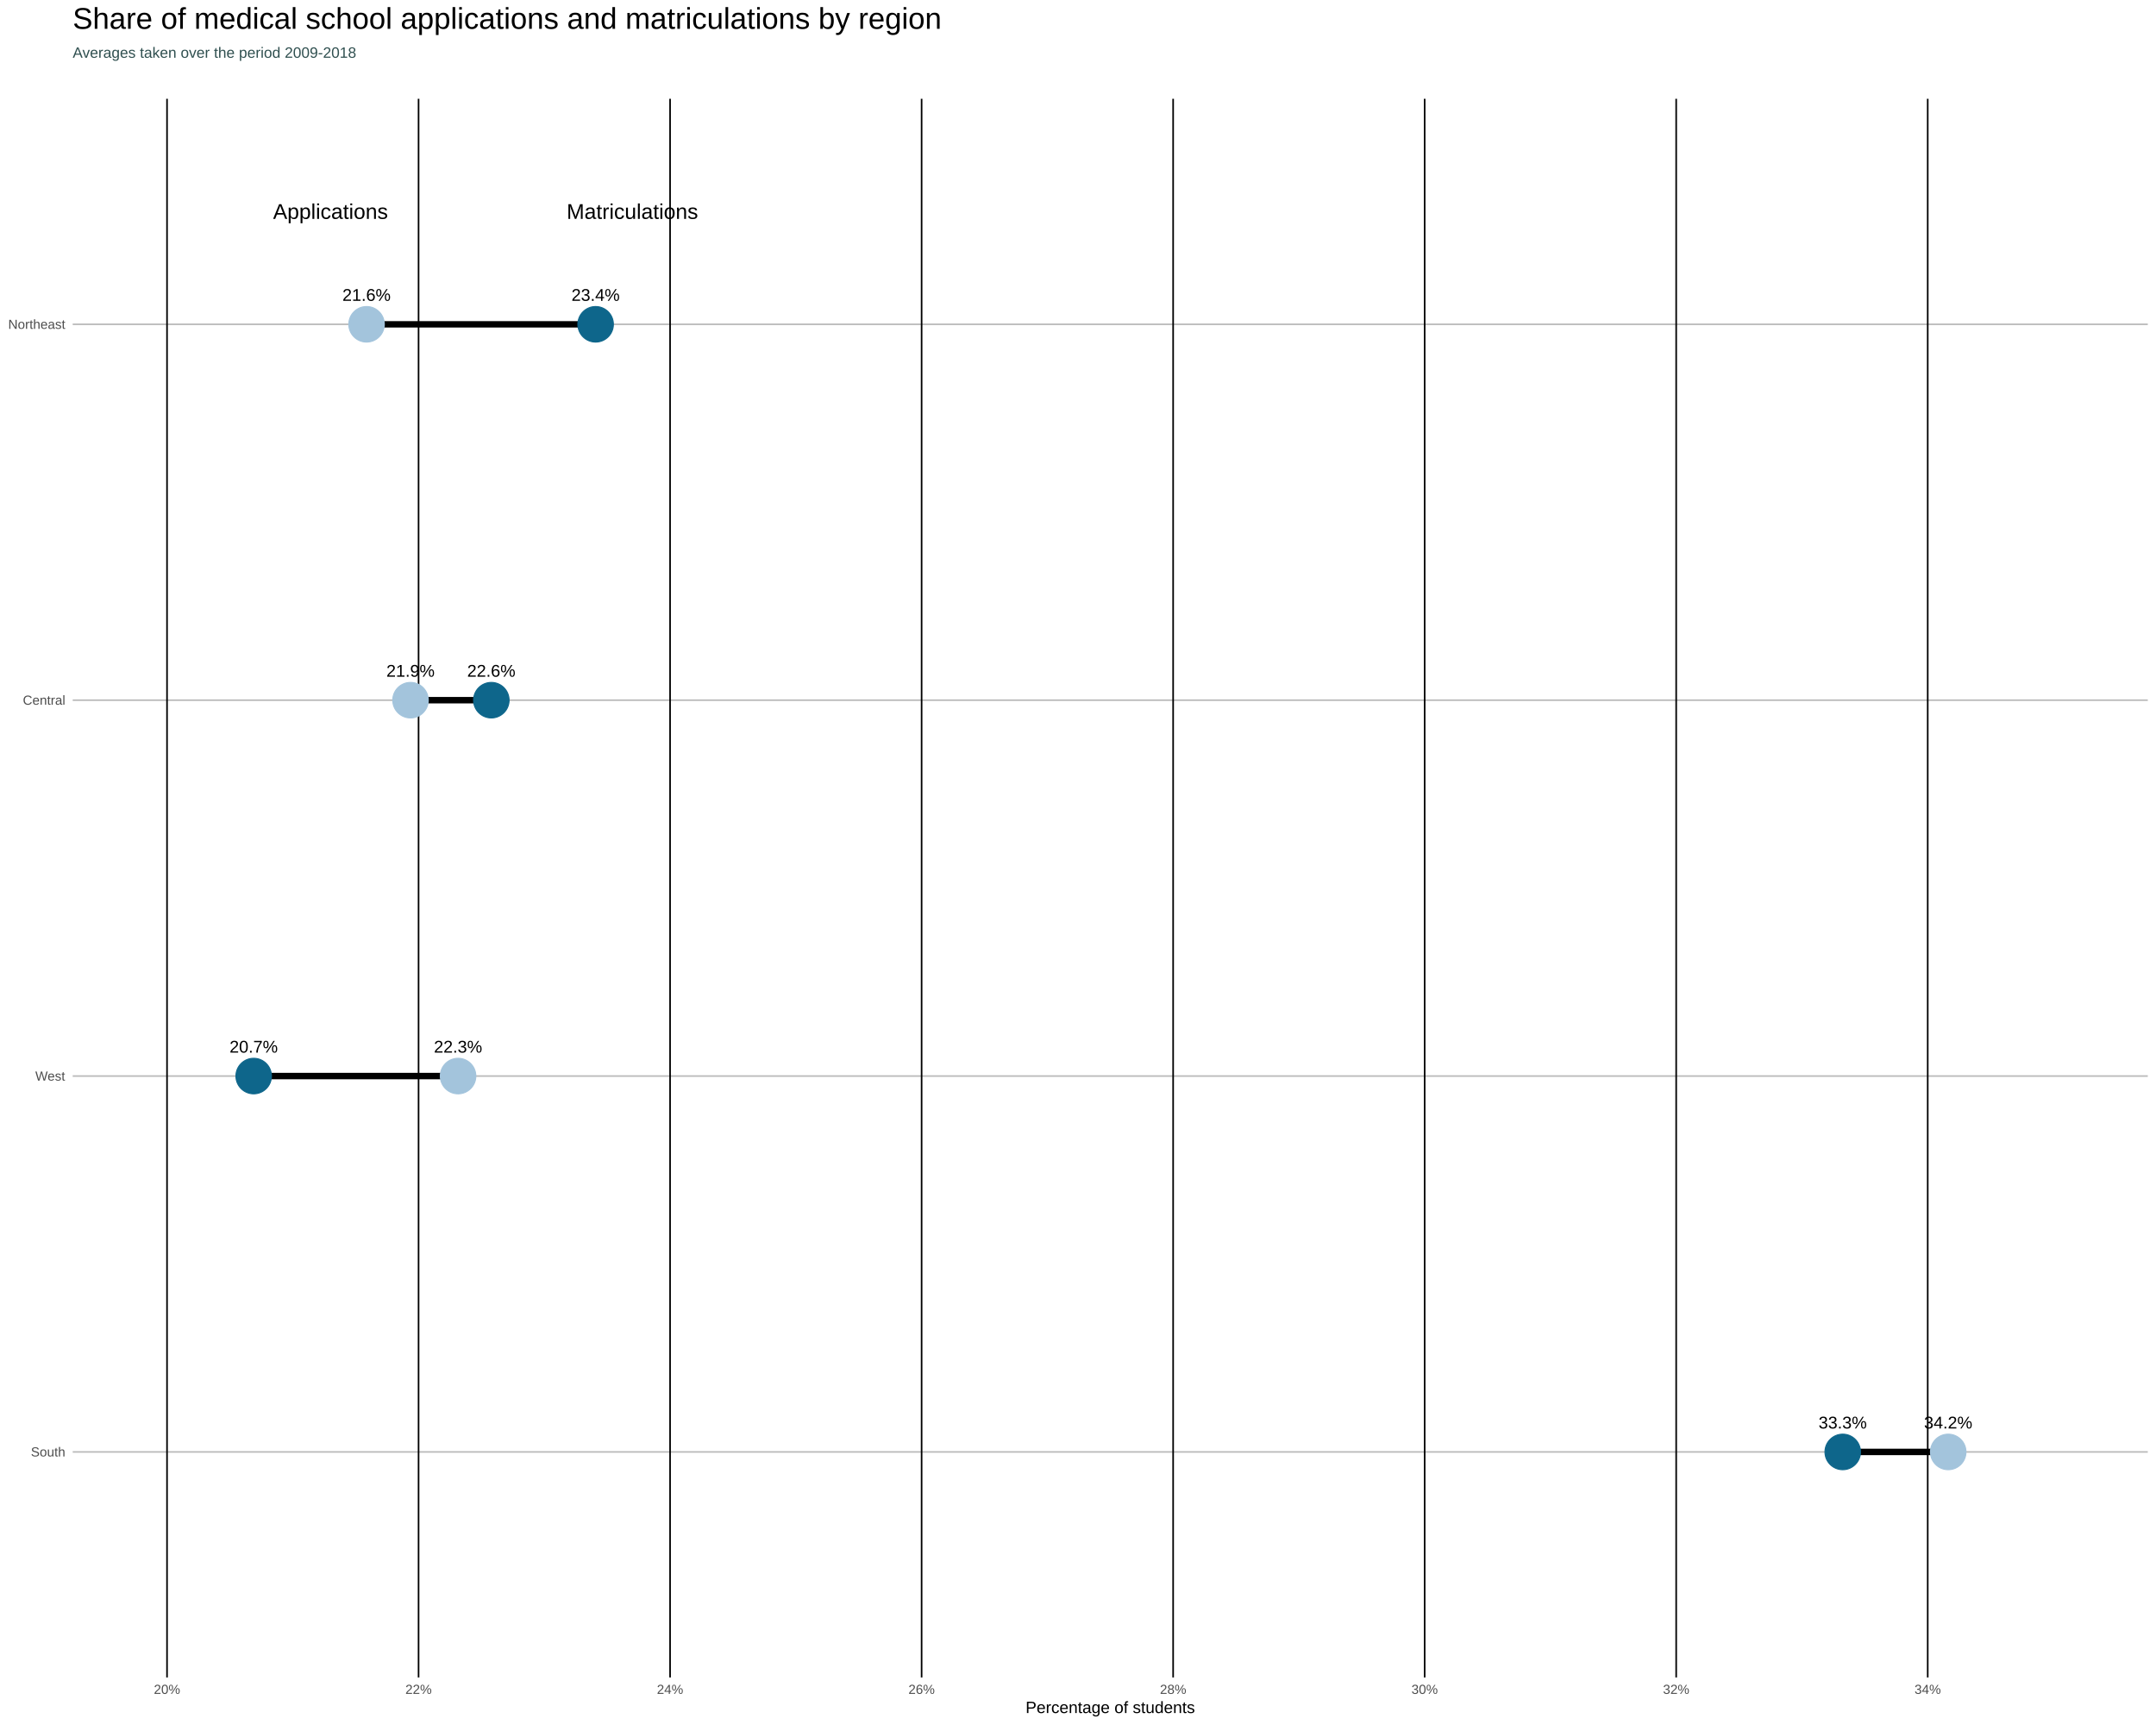
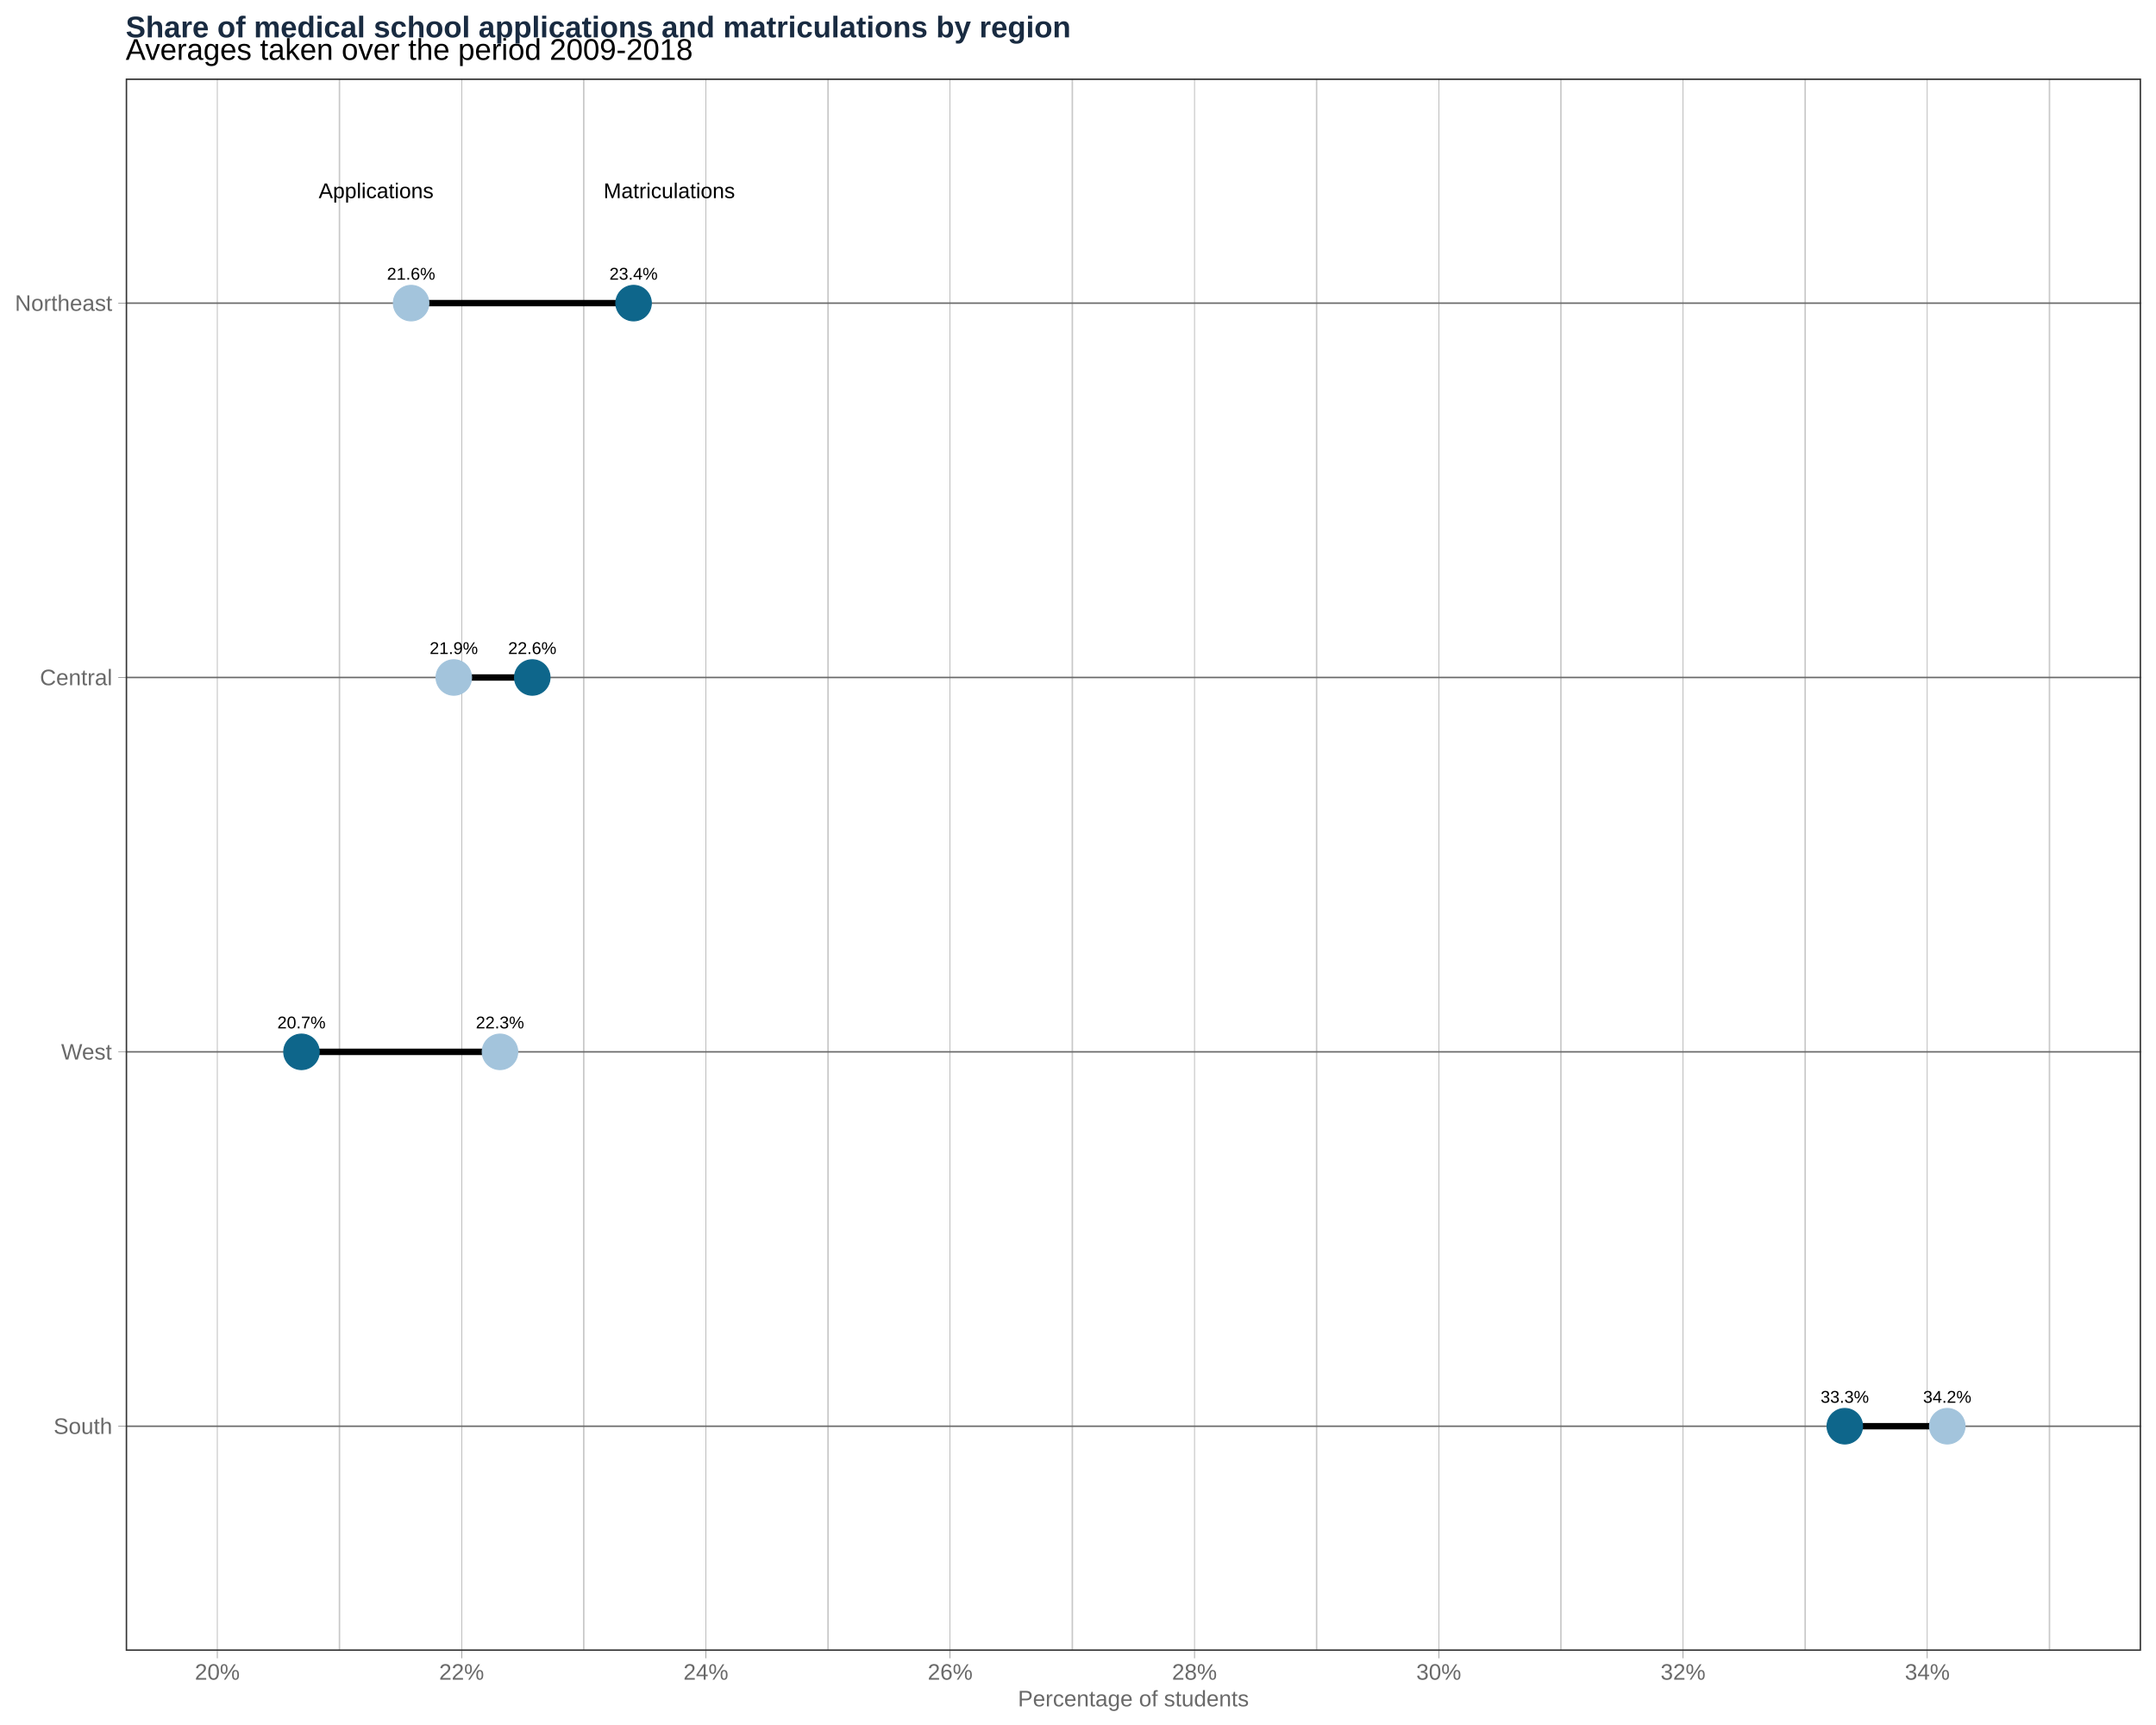
<svg xmlns="http://www.w3.org/2000/svg" viewBox="0 0 1440.00 1152.00">
  <defs>
    <style type="text/css">
    line, polyline, path, rect, circle {
      fill: none;
      stroke: #000000;
      stroke-linecap: round;
      stroke-linejoin: round;
      stroke-miterlimit: 10.00;
    }
  </style>
  </defs>
  <rect width="100%" height="100%" style="stroke: none; fill: #FFFFFF;" />
+   <rect x="0.00" y="0.00" width="1440.00" height="1152.00" style="stroke-width: 1.94; stroke: #FFFFFF; fill: #FFFFFF;" />
  <defs>
-     <clipPath id="cpNDguNTYyOXwxNDM0LjUyfDExMjAuMjV8NjUuOTY4OA==">
-       <rect x="48.56" y="65.97" width="1385.96" height="1054.28" />
+     <clipPath id="cpODMuOTYwOHwxNDMwLjA0fDExMDIuNDd8NTIuNDI1Mw==">
+       <rect x="83.96" y="52.43" width="1346.08" height="1050.04" />
    </clipPath>
  </defs>
-   <polyline points="48.56,969.64 1434.52,969.64 " style="stroke-width: 1.07; stroke: #BBBBBB; stroke-linecap: butt;" clip-path="url(#cpNDguNTYyOXwxNDM0LjUyfDExMjAuMjV8NjUuOTY4OA==)" />
-   <polyline points="48.56,718.62 1434.52,718.62 " style="stroke-width: 1.07; stroke: #BBBBBB; stroke-linecap: butt;" clip-path="url(#cpNDguNTYyOXwxNDM0LjUyfDExMjAuMjV8NjUuOTY4OA==)" />
-   <polyline points="48.56,467.60 1434.52,467.60 " style="stroke-width: 1.07; stroke: #BBBBBB; stroke-linecap: butt;" clip-path="url(#cpNDguNTYyOXwxNDM0LjUyfDExMjAuMjV8NjUuOTY4OA==)" />
-   <polyline points="48.56,216.58 1434.52,216.58 " style="stroke-width: 1.07; stroke: #BBBBBB; stroke-linecap: butt;" clip-path="url(#cpNDguNTYyOXwxNDM0LjUyfDExMjAuMjV8NjUuOTY4OA==)" />
-   <polyline points="111.56,1120.25 111.56,65.97 " style="stroke-width: 1.07; stroke-linecap: butt;" clip-path="url(#cpNDguNTYyOXwxNDM0LjUyfDExMjAuMjV8NjUuOTY4OA==)" />
-   <polyline points="279.56,1120.25 279.56,65.97 " style="stroke-width: 1.07; stroke-linecap: butt;" clip-path="url(#cpNDguNTYyOXwxNDM0LjUyfDExMjAuMjV8NjUuOTY4OA==)" />
-   <polyline points="447.55,1120.25 447.55,65.97 " style="stroke-width: 1.07; stroke-linecap: butt;" clip-path="url(#cpNDguNTYyOXwxNDM0LjUyfDExMjAuMjV8NjUuOTY4OA==)" />
-   <polyline points="615.55,1120.25 615.55,65.97 " style="stroke-width: 1.07; stroke-linecap: butt;" clip-path="url(#cpNDguNTYyOXwxNDM0LjUyfDExMjAuMjV8NjUuOTY4OA==)" />
-   <polyline points="783.54,1120.25 783.54,65.97 " style="stroke-width: 1.07; stroke-linecap: butt;" clip-path="url(#cpNDguNTYyOXwxNDM0LjUyfDExMjAuMjV8NjUuOTY4OA==)" />
-   <polyline points="951.54,1120.25 951.54,65.97 " style="stroke-width: 1.07; stroke-linecap: butt;" clip-path="url(#cpNDguNTYyOXwxNDM0LjUyfDExMjAuMjV8NjUuOTY4OA==)" />
-   <polyline points="1119.53,1120.25 1119.53,65.97 " style="stroke-width: 1.07; stroke-linecap: butt;" clip-path="url(#cpNDguNTYyOXwxNDM0LjUyfDExMjAuMjV8NjUuOTY4OA==)" />
-   <polyline points="1287.53,1120.25 1287.53,65.97 " style="stroke-width: 1.07; stroke-linecap: butt;" clip-path="url(#cpNDguNTYyOXwxNDM0LjUyfDExMjAuMjV8NjUuOTY4OA==)" />
-   <line x1="1301.22" y1="969.64" x2="1230.77" y2="969.64" style="stroke-width: 4.27; stroke-linecap: butt;" clip-path="url(#cpNDguNTYyOXwxNDM0LjUyfDExMjAuMjV8NjUuOTY4OA==)" />
-   <line x1="305.95" y1="718.62" x2="169.44" y2="718.62" style="stroke-width: 4.27; stroke-linecap: butt;" clip-path="url(#cpNDguNTYyOXwxNDM0LjUyfDExMjAuMjV8NjUuOTY4OA==)" />
-   <line x1="274.19" y1="467.60" x2="328.16" y2="467.60" style="stroke-width: 4.27; stroke-linecap: butt;" clip-path="url(#cpNDguNTYyOXwxNDM0LjUyfDExMjAuMjV8NjUuOTY4OA==)" />
-   <line x1="244.83" y1="216.58" x2="397.82" y2="216.58" style="stroke-width: 4.27; stroke-linecap: butt;" clip-path="url(#cpNDguNTYyOXwxNDM0LjUyfDExMjAuMjV8NjUuOTY4OA==)" />
-   <line x1="1301.22" y1="969.64" x2="1230.77" y2="969.64" style="stroke-width: 1.07; stroke-linecap: butt;" clip-path="url(#cpNDguNTYyOXwxNDM0LjUyfDExMjAuMjV8NjUuOTY4OA==)" />
-   <circle cx="1301.22" cy="969.64" r="8.89pt" style="stroke-width: 0.71; stroke: #A3C4DC; fill: #A3C4DC;" clip-path="url(#cpNDguNTYyOXwxNDM0LjUyfDExMjAuMjV8NjUuOTY4OA==)" />
-   <circle cx="1230.77" cy="969.64" r="8.89pt" style="stroke-width: 0.71; stroke: #0E668B; fill: #0E668B;" clip-path="url(#cpNDguNTYyOXwxNDM0LjUyfDExMjAuMjV8NjUuOTY4OA==)" />
-   <line x1="305.95" y1="718.62" x2="169.44" y2="718.62" style="stroke-width: 1.07; stroke-linecap: butt;" clip-path="url(#cpNDguNTYyOXwxNDM0LjUyfDExMjAuMjV8NjUuOTY4OA==)" />
-   <circle cx="305.95" cy="718.62" r="8.89pt" style="stroke-width: 0.71; stroke: #A3C4DC; fill: #A3C4DC;" clip-path="url(#cpNDguNTYyOXwxNDM0LjUyfDExMjAuMjV8NjUuOTY4OA==)" />
-   <circle cx="169.44" cy="718.62" r="8.89pt" style="stroke-width: 0.71; stroke: #0E668B; fill: #0E668B;" clip-path="url(#cpNDguNTYyOXwxNDM0LjUyfDExMjAuMjV8NjUuOTY4OA==)" />
-   <line x1="274.19" y1="467.60" x2="328.16" y2="467.60" style="stroke-width: 1.07; stroke-linecap: butt;" clip-path="url(#cpNDguNTYyOXwxNDM0LjUyfDExMjAuMjV8NjUuOTY4OA==)" />
-   <circle cx="274.19" cy="467.60" r="8.89pt" style="stroke-width: 0.71; stroke: #A3C4DC; fill: #A3C4DC;" clip-path="url(#cpNDguNTYyOXwxNDM0LjUyfDExMjAuMjV8NjUuOTY4OA==)" />
-   <circle cx="328.16" cy="467.60" r="8.89pt" style="stroke-width: 0.71; stroke: #0E668B; fill: #0E668B;" clip-path="url(#cpNDguNTYyOXwxNDM0LjUyfDExMjAuMjV8NjUuOTY4OA==)" />
-   <line x1="244.83" y1="216.58" x2="397.82" y2="216.58" style="stroke-width: 1.07; stroke-linecap: butt;" clip-path="url(#cpNDguNTYyOXwxNDM0LjUyfDExMjAuMjV8NjUuOTY4OA==)" />
-   <circle cx="244.83" cy="216.58" r="8.89pt" style="stroke-width: 0.71; stroke: #A3C4DC; fill: #A3C4DC;" clip-path="url(#cpNDguNTYyOXwxNDM0LjUyfDExMjAuMjV8NjUuOTY4OA==)" />
-   <circle cx="397.82" cy="216.58" r="8.89pt" style="stroke-width: 0.71; stroke: #0E668B; fill: #0E668B;" clip-path="url(#cpNDguNTYyOXwxNDM0LjUyfDExMjAuMjV8NjUuOTY4OA==)" />
-   <g clip-path="url(#cpNDguNTYyOXwxNDM0LjUyfDExMjAuMjV8NjUuOTY4OA==)">
-     <text x="1285.09" y="953.98" style="font-size: 11.38px; font-family: Arimo;" textLength="32.27px" lengthAdjust="spacingAndGlyphs">34.2%</text>
+   <rect x="83.96" y="52.43" width="1346.08" height="1050.04" style="stroke-width: 1.94; stroke: none; fill: #FFFFFF;" clip-path="url(#cpODMuOTYwOHwxNDMwLjA0fDExMDIuNDd8NTIuNDI1Mw==)" />
+   <polyline points="226.73,1102.47 226.73,52.43 " style="stroke-width: 1.00; stroke: #C8C8C8; stroke-linecap: butt;" clip-path="url(#cpODMuOTYwOHwxNDMwLjA0fDExMDIuNDd8NTIuNDI1Mw==)" />
+   <polyline points="389.89,1102.47 389.89,52.43 " style="stroke-width: 1.00; stroke: #C8C8C8; stroke-linecap: butt;" clip-path="url(#cpODMuOTYwOHwxNDMwLjA0fDExMDIuNDd8NTIuNDI1Mw==)" />
+   <polyline points="553.05,1102.47 553.05,52.43 " style="stroke-width: 1.00; stroke: #C8C8C8; stroke-linecap: butt;" clip-path="url(#cpODMuOTYwOHwxNDMwLjA0fDExMDIuNDd8NTIuNDI1Mw==)" />
+   <polyline points="716.21,1102.47 716.21,52.43 " style="stroke-width: 1.00; stroke: #C8C8C8; stroke-linecap: butt;" clip-path="url(#cpODMuOTYwOHwxNDMwLjA0fDExMDIuNDd8NTIuNDI1Mw==)" />
+   <polyline points="879.37,1102.47 879.37,52.43 " style="stroke-width: 1.00; stroke: #C8C8C8; stroke-linecap: butt;" clip-path="url(#cpODMuOTYwOHwxNDMwLjA0fDExMDIuNDd8NTIuNDI1Mw==)" />
+   <polyline points="1042.53,1102.47 1042.53,52.43 " style="stroke-width: 1.00; stroke: #C8C8C8; stroke-linecap: butt;" clip-path="url(#cpODMuOTYwOHwxNDMwLjA0fDExMDIuNDd8NTIuNDI1Mw==)" />
+   <polyline points="1205.69,1102.47 1205.69,52.43 " style="stroke-width: 1.00; stroke: #C8C8C8; stroke-linecap: butt;" clip-path="url(#cpODMuOTYwOHwxNDMwLjA0fDExMDIuNDd8NTIuNDI1Mw==)" />
+   <polyline points="1368.85,1102.47 1368.85,52.43 " style="stroke-width: 1.00; stroke: #C8C8C8; stroke-linecap: butt;" clip-path="url(#cpODMuOTYwOHwxNDMwLjA0fDExMDIuNDd8NTIuNDI1Mw==)" />
+   <polyline points="83.96,952.46 1430.04,952.46 " style="stroke-width: 1.00; stroke: #696969; stroke-linecap: butt;" clip-path="url(#cpODMuOTYwOHwxNDMwLjA0fDExMDIuNDd8NTIuNDI1Mw==)" />
+   <polyline points="83.96,702.45 1430.04,702.45 " style="stroke-width: 1.00; stroke: #696969; stroke-linecap: butt;" clip-path="url(#cpODMuOTYwOHwxNDMwLjA0fDExMDIuNDd8NTIuNDI1Mw==)" />
+   <polyline points="83.96,452.44 1430.04,452.44 " style="stroke-width: 1.00; stroke: #696969; stroke-linecap: butt;" clip-path="url(#cpODMuOTYwOHwxNDMwLjA0fDExMDIuNDd8NTIuNDI1Mw==)" />
+   <polyline points="83.96,202.43 1430.04,202.43 " style="stroke-width: 1.00; stroke: #696969; stroke-linecap: butt;" clip-path="url(#cpODMuOTYwOHwxNDMwLjA0fDExMDIuNDd8NTIuNDI1Mw==)" />
+   <polyline points="145.15,1102.47 145.15,52.43 " style="stroke-width: 0.25; stroke: #696969; stroke-linecap: butt;" clip-path="url(#cpODMuOTYwOHwxNDMwLjA0fDExMDIuNDd8NTIuNDI1Mw==)" />
+   <polyline points="308.31,1102.47 308.31,52.43 " style="stroke-width: 0.25; stroke: #696969; stroke-linecap: butt;" clip-path="url(#cpODMuOTYwOHwxNDMwLjA0fDExMDIuNDd8NTIuNDI1Mw==)" />
+   <polyline points="471.47,1102.47 471.47,52.43 " style="stroke-width: 0.25; stroke: #696969; stroke-linecap: butt;" clip-path="url(#cpODMuOTYwOHwxNDMwLjA0fDExMDIuNDd8NTIuNDI1Mw==)" />
+   <polyline points="634.63,1102.47 634.63,52.43 " style="stroke-width: 0.25; stroke: #696969; stroke-linecap: butt;" clip-path="url(#cpODMuOTYwOHwxNDMwLjA0fDExMDIuNDd8NTIuNDI1Mw==)" />
+   <polyline points="797.79,1102.47 797.79,52.43 " style="stroke-width: 0.25; stroke: #696969; stroke-linecap: butt;" clip-path="url(#cpODMuOTYwOHwxNDMwLjA0fDExMDIuNDd8NTIuNDI1Mw==)" />
+   <polyline points="960.95,1102.47 960.95,52.43 " style="stroke-width: 0.25; stroke: #696969; stroke-linecap: butt;" clip-path="url(#cpODMuOTYwOHwxNDMwLjA0fDExMDIuNDd8NTIuNDI1Mw==)" />
+   <polyline points="1124.11,1102.47 1124.11,52.43 " style="stroke-width: 0.25; stroke: #696969; stroke-linecap: butt;" clip-path="url(#cpODMuOTYwOHwxNDMwLjA0fDExMDIuNDd8NTIuNDI1Mw==)" />
+   <polyline points="1287.27,1102.47 1287.27,52.43 " style="stroke-width: 0.25; stroke: #696969; stroke-linecap: butt;" clip-path="url(#cpODMuOTYwOHwxNDMwLjA0fDExMDIuNDd8NTIuNDI1Mw==)" />
+   <line x1="1300.58" y1="952.46" x2="1232.15" y2="952.46" style="stroke-width: 4.27; stroke-linecap: butt;" clip-path="url(#cpODMuOTYwOHwxNDMwLjA0fDExMDIuNDd8NTIuNDI1Mw==)" />
+   <line x1="333.94" y1="702.45" x2="201.36" y2="702.45" style="stroke-width: 4.27; stroke-linecap: butt;" clip-path="url(#cpODMuOTYwOHwxNDMwLjA0fDExMDIuNDd8NTIuNDI1Mw==)" />
+   <line x1="303.10" y1="452.44" x2="355.51" y2="452.44" style="stroke-width: 4.27; stroke-linecap: butt;" clip-path="url(#cpODMuOTYwOHwxNDMwLjA0fDExMDIuNDd8NTIuNDI1Mw==)" />
+   <line x1="274.58" y1="202.43" x2="423.17" y2="202.43" style="stroke-width: 4.27; stroke-linecap: butt;" clip-path="url(#cpODMuOTYwOHwxNDMwLjA0fDExMDIuNDd8NTIuNDI1Mw==)" />
+   <line x1="1300.58" y1="952.46" x2="1232.15" y2="952.46" style="stroke-width: 1.07; stroke-linecap: butt;" clip-path="url(#cpODMuOTYwOHwxNDMwLjA0fDExMDIuNDd8NTIuNDI1Mw==)" />
+   <circle cx="1300.58" cy="952.46" r="8.89pt" style="stroke-width: 0.71; stroke: #A3C4DC; fill: #A3C4DC;" clip-path="url(#cpODMuOTYwOHwxNDMwLjA0fDExMDIuNDd8NTIuNDI1Mw==)" />
+   <circle cx="1232.15" cy="952.46" r="8.89pt" style="stroke-width: 0.71; stroke: #0E668B; fill: #0E668B;" clip-path="url(#cpODMuOTYwOHwxNDMwLjA0fDExMDIuNDd8NTIuNDI1Mw==)" />
+   <line x1="333.94" y1="702.45" x2="201.36" y2="702.45" style="stroke-width: 1.07; stroke-linecap: butt;" clip-path="url(#cpODMuOTYwOHwxNDMwLjA0fDExMDIuNDd8NTIuNDI1Mw==)" />
+   <circle cx="333.94" cy="702.45" r="8.89pt" style="stroke-width: 0.71; stroke: #A3C4DC; fill: #A3C4DC;" clip-path="url(#cpODMuOTYwOHwxNDMwLjA0fDExMDIuNDd8NTIuNDI1Mw==)" />
+   <circle cx="201.36" cy="702.45" r="8.89pt" style="stroke-width: 0.71; stroke: #0E668B; fill: #0E668B;" clip-path="url(#cpODMuOTYwOHwxNDMwLjA0fDExMDIuNDd8NTIuNDI1Mw==)" />
+   <line x1="303.10" y1="452.44" x2="355.51" y2="452.44" style="stroke-width: 1.07; stroke-linecap: butt;" clip-path="url(#cpODMuOTYwOHwxNDMwLjA0fDExMDIuNDd8NTIuNDI1Mw==)" />
+   <circle cx="303.10" cy="452.44" r="8.89pt" style="stroke-width: 0.71; stroke: #A3C4DC; fill: #A3C4DC;" clip-path="url(#cpODMuOTYwOHwxNDMwLjA0fDExMDIuNDd8NTIuNDI1Mw==)" />
+   <circle cx="355.51" cy="452.44" r="8.89pt" style="stroke-width: 0.71; stroke: #0E668B; fill: #0E668B;" clip-path="url(#cpODMuOTYwOHwxNDMwLjA0fDExMDIuNDd8NTIuNDI1Mw==)" />
+   <line x1="274.58" y1="202.43" x2="423.17" y2="202.43" style="stroke-width: 1.07; stroke-linecap: butt;" clip-path="url(#cpODMuOTYwOHwxNDMwLjA0fDExMDIuNDd8NTIuNDI1Mw==)" />
+   <circle cx="274.58" cy="202.43" r="8.89pt" style="stroke-width: 0.71; stroke: #A3C4DC; fill: #A3C4DC;" clip-path="url(#cpODMuOTYwOHwxNDMwLjA0fDExMDIuNDd8NTIuNDI1Mw==)" />
+   <circle cx="423.17" cy="202.43" r="8.89pt" style="stroke-width: 0.71; stroke: #0E668B; fill: #0E668B;" clip-path="url(#cpODMuOTYwOHwxNDMwLjA0fDExMDIuNDd8NTIuNDI1Mw==)" />
+   <g clip-path="url(#cpODMuOTYwOHwxNDMwLjA0fDExMDIuNDd8NTIuNDI1Mw==)">
+     <text x="1284.44" y="936.80" style="font-size: 11.38px; font-family: Arimo;" textLength="32.27px" lengthAdjust="spacingAndGlyphs">34.2%</text>
  </g>
-   <g clip-path="url(#cpNDguNTYyOXwxNDM0LjUyfDExMjAuMjV8NjUuOTY4OA==)">
-     <text x="289.81" y="702.96" style="font-size: 11.38px; font-family: Arimo;" textLength="32.27px" lengthAdjust="spacingAndGlyphs">22.3%</text>
+   <g clip-path="url(#cpODMuOTYwOHwxNDMwLjA0fDExMDIuNDd8NTIuNDI1Mw==)">
+     <text x="317.81" y="686.79" style="font-size: 11.38px; font-family: Arimo;" textLength="32.27px" lengthAdjust="spacingAndGlyphs">22.3%</text>
  </g>
-   <g clip-path="url(#cpNDguNTYyOXwxNDM0LjUyfDExMjAuMjV8NjUuOTY4OA==)">
-     <text x="258.06" y="451.94" style="font-size: 11.38px; font-family: Arimo;" textLength="32.27px" lengthAdjust="spacingAndGlyphs">21.9%</text>
+   <g clip-path="url(#cpODMuOTYwOHwxNDMwLjA0fDExMDIuNDd8NTIuNDI1Mw==)">
+     <text x="286.96" y="436.78" style="font-size: 11.38px; font-family: Arimo;" textLength="32.27px" lengthAdjust="spacingAndGlyphs">21.9%</text>
  </g>
-   <g clip-path="url(#cpNDguNTYyOXwxNDM0LjUyfDExMjAuMjV8NjUuOTY4OA==)">
-     <text x="228.69" y="200.92" style="font-size: 11.38px; font-family: Arimo;" textLength="32.27px" lengthAdjust="spacingAndGlyphs">21.6%</text>
+   <g clip-path="url(#cpODMuOTYwOHwxNDMwLjA0fDExMDIuNDd8NTIuNDI1Mw==)">
+     <text x="258.44" y="186.77" style="font-size: 11.38px; font-family: Arimo;" textLength="32.27px" lengthAdjust="spacingAndGlyphs">21.6%</text>
  </g>
-   <g clip-path="url(#cpNDguNTYyOXwxNDM0LjUyfDExMjAuMjV8NjUuOTY4OA==)">
-     <text x="1214.63" y="953.98" style="font-size: 11.38px; font-family: Arimo;" textLength="32.27px" lengthAdjust="spacingAndGlyphs">33.3%</text>
+   <g clip-path="url(#cpODMuOTYwOHwxNDMwLjA0fDExMDIuNDd8NTIuNDI1Mw==)">
+     <text x="1216.01" y="936.80" style="font-size: 11.38px; font-family: Arimo;" textLength="32.27px" lengthAdjust="spacingAndGlyphs">33.3%</text>
  </g>
-   <g clip-path="url(#cpNDguNTYyOXwxNDM0LjUyfDExMjAuMjV8NjUuOTY4OA==)">
-     <text x="153.31" y="702.96" style="font-size: 11.38px; font-family: Arimo;" textLength="32.27px" lengthAdjust="spacingAndGlyphs">20.7%</text>
+   <g clip-path="url(#cpODMuOTYwOHwxNDMwLjA0fDExMDIuNDd8NTIuNDI1Mw==)">
+     <text x="185.23" y="686.79" style="font-size: 11.38px; font-family: Arimo;" textLength="32.27px" lengthAdjust="spacingAndGlyphs">20.7%</text>
  </g>
-   <g clip-path="url(#cpNDguNTYyOXwxNDM0LjUyfDExMjAuMjV8NjUuOTY4OA==)">
-     <text x="312.02" y="451.94" style="font-size: 11.38px; font-family: Arimo;" textLength="32.27px" lengthAdjust="spacingAndGlyphs">22.6%</text>
+   <g clip-path="url(#cpODMuOTYwOHwxNDMwLjA0fDExMDIuNDd8NTIuNDI1Mw==)">
+     <text x="339.38" y="436.78" style="font-size: 11.38px; font-family: Arimo;" textLength="32.27px" lengthAdjust="spacingAndGlyphs">22.6%</text>
  </g>
-   <g clip-path="url(#cpNDguNTYyOXwxNDM0LjUyfDExMjAuMjV8NjUuOTY4OA==)">
-     <text x="381.68" y="200.92" style="font-size: 11.38px; font-family: Arimo;" textLength="32.27px" lengthAdjust="spacingAndGlyphs">23.4%</text>
+   <g clip-path="url(#cpODMuOTYwOHwxNDMwLjA0fDExMDIuNDd8NTIuNDI1Mw==)">
+     <text x="407.03" y="186.77" style="font-size: 11.38px; font-family: Arimo;" textLength="32.27px" lengthAdjust="spacingAndGlyphs">23.4%</text>
  </g>
-   <g clip-path="url(#cpNDguNTYyOXwxNDM0LjUyfDExMjAuMjV8NjUuOTY4OA==)">
-     <text x="182.40" y="146.17" style="font-size: 14.23px; font-family: Arimo;" textLength="76.71px" lengthAdjust="spacingAndGlyphs">Applications</text>
+   <g clip-path="url(#cpODMuOTYwOHwxNDMwLjA0fDExMDIuNDd8NTIuNDI1Mw==)">
+     <text x="212.85" y="132.32" style="font-size: 14.23px; font-family: Arimo;" textLength="76.71px" lengthAdjust="spacingAndGlyphs">Applications</text>
  </g>
-   <g clip-path="url(#cpNDguNTYyOXwxNDM0LjUyfDExMjAuMjV8NjUuOTY4OA==)">
-     <text x="378.47" y="146.17" style="font-size: 14.23px; font-family: Arimo;" textLength="87.76px" lengthAdjust="spacingAndGlyphs">Matriculations</text>
+   <g clip-path="url(#cpODMuOTYwOHwxNDMwLjA0fDExMDIuNDd8NTIuNDI1Mw==)">
+     <text x="403.11" y="132.32" style="font-size: 14.23px; font-family: Arimo;" textLength="87.76px" lengthAdjust="spacingAndGlyphs">Matriculations</text>
  </g>
+   <rect x="83.96" y="52.43" width="1346.08" height="1050.04" style="stroke-width: 1.94; stroke: #333333;" clip-path="url(#cpODMuOTYwOHwxNDMwLjA0fDExMDIuNDd8NTIuNDI1Mw==)" />
  <defs>
    <clipPath id="cpMHwxNDQwfDExNTJ8MA==">
      <rect x="0.00" y="0.00" width="1440.00" height="1152.00" />
    </clipPath>
  </defs>
  <g clip-path="url(#cpMHwxNDQwfDExNTJ8MA==)">
-     <text x="20.63" y="972.66" style="font-size: 8.80px; fill: #4D4D4D; font-family: Arimo;" textLength="23.00px" lengthAdjust="spacingAndGlyphs">South</text>
+     <text x="35.80" y="957.62" style="font-size: 15.00px; fill: #696969; font-family: Arimo;" textLength="39.20px" lengthAdjust="spacingAndGlyphs">South</text>
  </g>
  <g clip-path="url(#cpMHwxNDQwfDExNTJ8MA==)">
-     <text x="23.59" y="721.64" style="font-size: 8.80px; fill: #4D4D4D; font-family: Arimo;" textLength="20.04px" lengthAdjust="spacingAndGlyphs">West</text>
+     <text x="40.83" y="707.61" style="font-size: 15.00px; fill: #696969; font-family: Arimo;" textLength="34.17px" lengthAdjust="spacingAndGlyphs">West</text>
  </g>
  <g clip-path="url(#cpMHwxNDQwfDExNTJ8MA==)">
-     <text x="15.26" y="470.63" style="font-size: 8.80px; fill: #4D4D4D; font-family: Arimo;" textLength="28.37px" lengthAdjust="spacingAndGlyphs">Central</text>
+     <text x="26.64" y="457.60" style="font-size: 15.00px; fill: #696969; font-family: Arimo;" textLength="48.35px" lengthAdjust="spacingAndGlyphs">Central</text>
  </g>
  <g clip-path="url(#cpMHwxNDQwfDExNTJ8MA==)">
-     <text x="5.48" y="219.61" style="font-size: 8.80px; fill: #4D4D4D; font-family: Arimo;" textLength="38.15px" lengthAdjust="spacingAndGlyphs">Northeast</text>
+     <text x="9.96" y="207.59" style="font-size: 15.00px; fill: #696969; font-family: Arimo;" textLength="65.03px" lengthAdjust="spacingAndGlyphs">Northeast</text>
+   </g>
+   <polyline points="78.98,952.46 83.96,952.46 " style="stroke-width: 0.25; stroke: #333333; stroke-linecap: butt;" clip-path="url(#cpMHwxNDQwfDExNTJ8MA==)" />
+   <polyline points="78.98,702.45 83.96,702.45 " style="stroke-width: 0.25; stroke: #333333; stroke-linecap: butt;" clip-path="url(#cpMHwxNDQwfDExNTJ8MA==)" />
+   <polyline points="78.98,452.44 83.96,452.44 " style="stroke-width: 0.25; stroke: #333333; stroke-linecap: butt;" clip-path="url(#cpMHwxNDQwfDExNTJ8MA==)" />
+   <polyline points="78.98,202.43 83.96,202.43 " style="stroke-width: 0.25; stroke: #333333; stroke-linecap: butt;" clip-path="url(#cpMHwxNDQwfDExNTJ8MA==)" />
+   <polyline points="145.15,1107.45 145.15,1102.47 " style="stroke-width: 0.25; stroke: #333333; stroke-linecap: butt;" clip-path="url(#cpMHwxNDQwfDExNTJ8MA==)" />
+   <polyline points="308.31,1107.45 308.31,1102.47 " style="stroke-width: 0.25; stroke: #333333; stroke-linecap: butt;" clip-path="url(#cpMHwxNDQwfDExNTJ8MA==)" />
+   <polyline points="471.47,1107.45 471.47,1102.47 " style="stroke-width: 0.25; stroke: #333333; stroke-linecap: butt;" clip-path="url(#cpMHwxNDQwfDExNTJ8MA==)" />
+   <polyline points="634.63,1107.45 634.63,1102.47 " style="stroke-width: 0.25; stroke: #333333; stroke-linecap: butt;" clip-path="url(#cpMHwxNDQwfDExNTJ8MA==)" />
+   <polyline points="797.79,1107.45 797.79,1102.47 " style="stroke-width: 0.25; stroke: #333333; stroke-linecap: butt;" clip-path="url(#cpMHwxNDQwfDExNTJ8MA==)" />
+   <polyline points="960.95,1107.45 960.95,1102.47 " style="stroke-width: 0.25; stroke: #333333; stroke-linecap: butt;" clip-path="url(#cpMHwxNDQwfDExNTJ8MA==)" />
+   <polyline points="1124.11,1107.45 1124.11,1102.47 " style="stroke-width: 0.25; stroke: #333333; stroke-linecap: butt;" clip-path="url(#cpMHwxNDQwfDExNTJ8MA==)" />
+   <polyline points="1287.27,1107.45 1287.27,1102.47 " style="stroke-width: 0.25; stroke: #333333; stroke-linecap: butt;" clip-path="url(#cpMHwxNDQwfDExNTJ8MA==)" />
+   <g clip-path="url(#cpMHwxNDQwfDExNTJ8MA==)">
+     <text x="130.14" y="1121.76" style="font-size: 15.00px; fill: #696969; font-family: Arimo;" textLength="30.02px" lengthAdjust="spacingAndGlyphs">20%</text>
  </g>
  <g clip-path="url(#cpMHwxNDQwfDExNTJ8MA==)">
-     <text x="102.75" y="1131.23" style="font-size: 8.80px; fill: #4D4D4D; font-family: Arimo;" textLength="17.61px" lengthAdjust="spacingAndGlyphs">20%</text>
+     <text x="293.30" y="1121.76" style="font-size: 15.00px; fill: #696969; font-family: Arimo;" textLength="30.02px" lengthAdjust="spacingAndGlyphs">22%</text>
  </g>
  <g clip-path="url(#cpMHwxNDQwfDExNTJ8MA==)">
-     <text x="270.75" y="1131.23" style="font-size: 8.80px; fill: #4D4D4D; font-family: Arimo;" textLength="17.61px" lengthAdjust="spacingAndGlyphs">22%</text>
+     <text x="456.46" y="1121.76" style="font-size: 15.00px; fill: #696969; font-family: Arimo;" textLength="30.02px" lengthAdjust="spacingAndGlyphs">24%</text>
  </g>
  <g clip-path="url(#cpMHwxNDQwfDExNTJ8MA==)">
-     <text x="438.74" y="1131.23" style="font-size: 8.80px; fill: #4D4D4D; font-family: Arimo;" textLength="17.61px" lengthAdjust="spacingAndGlyphs">24%</text>
+     <text x="619.62" y="1121.76" style="font-size: 15.00px; fill: #696969; font-family: Arimo;" textLength="30.02px" lengthAdjust="spacingAndGlyphs">26%</text>
  </g>
  <g clip-path="url(#cpMHwxNDQwfDExNTJ8MA==)">
-     <text x="606.74" y="1131.23" style="font-size: 8.80px; fill: #4D4D4D; font-family: Arimo;" textLength="17.61px" lengthAdjust="spacingAndGlyphs">26%</text>
+     <text x="782.78" y="1121.76" style="font-size: 15.00px; fill: #696969; font-family: Arimo;" textLength="30.02px" lengthAdjust="spacingAndGlyphs">28%</text>
  </g>
  <g clip-path="url(#cpMHwxNDQwfDExNTJ8MA==)">
-     <text x="774.73" y="1131.23" style="font-size: 8.80px; fill: #4D4D4D; font-family: Arimo;" textLength="17.61px" lengthAdjust="spacingAndGlyphs">28%</text>
+     <text x="945.94" y="1121.76" style="font-size: 15.00px; fill: #696969; font-family: Arimo;" textLength="30.02px" lengthAdjust="spacingAndGlyphs">30%</text>
  </g>
  <g clip-path="url(#cpMHwxNDQwfDExNTJ8MA==)">
-     <text x="942.73" y="1131.23" style="font-size: 8.80px; fill: #4D4D4D; font-family: Arimo;" textLength="17.61px" lengthAdjust="spacingAndGlyphs">30%</text>
+     <text x="1109.10" y="1121.76" style="font-size: 15.00px; fill: #696969; font-family: Arimo;" textLength="30.02px" lengthAdjust="spacingAndGlyphs">32%</text>
  </g>
  <g clip-path="url(#cpMHwxNDQwfDExNTJ8MA==)">
-     <text x="1110.72" y="1131.23" style="font-size: 8.80px; fill: #4D4D4D; font-family: Arimo;" textLength="17.61px" lengthAdjust="spacingAndGlyphs">32%</text>
+     <text x="1272.26" y="1121.76" style="font-size: 15.00px; fill: #696969; font-family: Arimo;" textLength="30.02px" lengthAdjust="spacingAndGlyphs">34%</text>
  </g>
  <g clip-path="url(#cpMHwxNDQwfDExNTJ8MA==)">
-     <text x="1278.72" y="1131.23" style="font-size: 8.80px; fill: #4D4D4D; font-family: Arimo;" textLength="17.61px" lengthAdjust="spacingAndGlyphs">34%</text>
+     <text x="679.86" y="1139.55" style="font-size: 15.00px; fill: #696969; font-family: Arimo;" textLength="154.27px" lengthAdjust="spacingAndGlyphs">Percentage of students</text>
  </g>
  <g clip-path="url(#cpMHwxNDQwfDExNTJ8MA==)">
-     <text x="684.98" y="1144.03" style="font-size: 11.00px; font-family: Arimo;" textLength="113.13px" lengthAdjust="spacingAndGlyphs">Percentage of students</text>
+     <text x="83.96" y="39.97" style="font-size: 20.00px; font-family: Arimo;" textLength="379.15px" lengthAdjust="spacingAndGlyphs">Averages taken over the period 2009-2018</text>
  </g>
  <g clip-path="url(#cpMHwxNDQwfDExNTJ8MA==)">
-     <text x="48.56" y="38.57" style="font-size: 10.00px; fill: #2F4F4F; font-family: Arimo;" textLength="189.58px" lengthAdjust="spacingAndGlyphs">Averages taken over the period 2009-2018</text>
-   </g>
-   <g clip-path="url(#cpMHwxNDQwfDExNTJ8MA==)">
-     <text x="48.56" y="19.24" style="font-size: 20.00px; font-family: Arimo;" textLength="580.32px" lengthAdjust="spacingAndGlyphs">Share of medical school applications and matriculations by region</text>
+     <text x="83.96" y="24.97" style="font-size: 20.00px; font-weight: bold; fill: #192B41; font-family: Arimo;" textLength="631.25px" lengthAdjust="spacingAndGlyphs">Share of medical school applications and matriculations by region</text>
  </g>
</svg>
